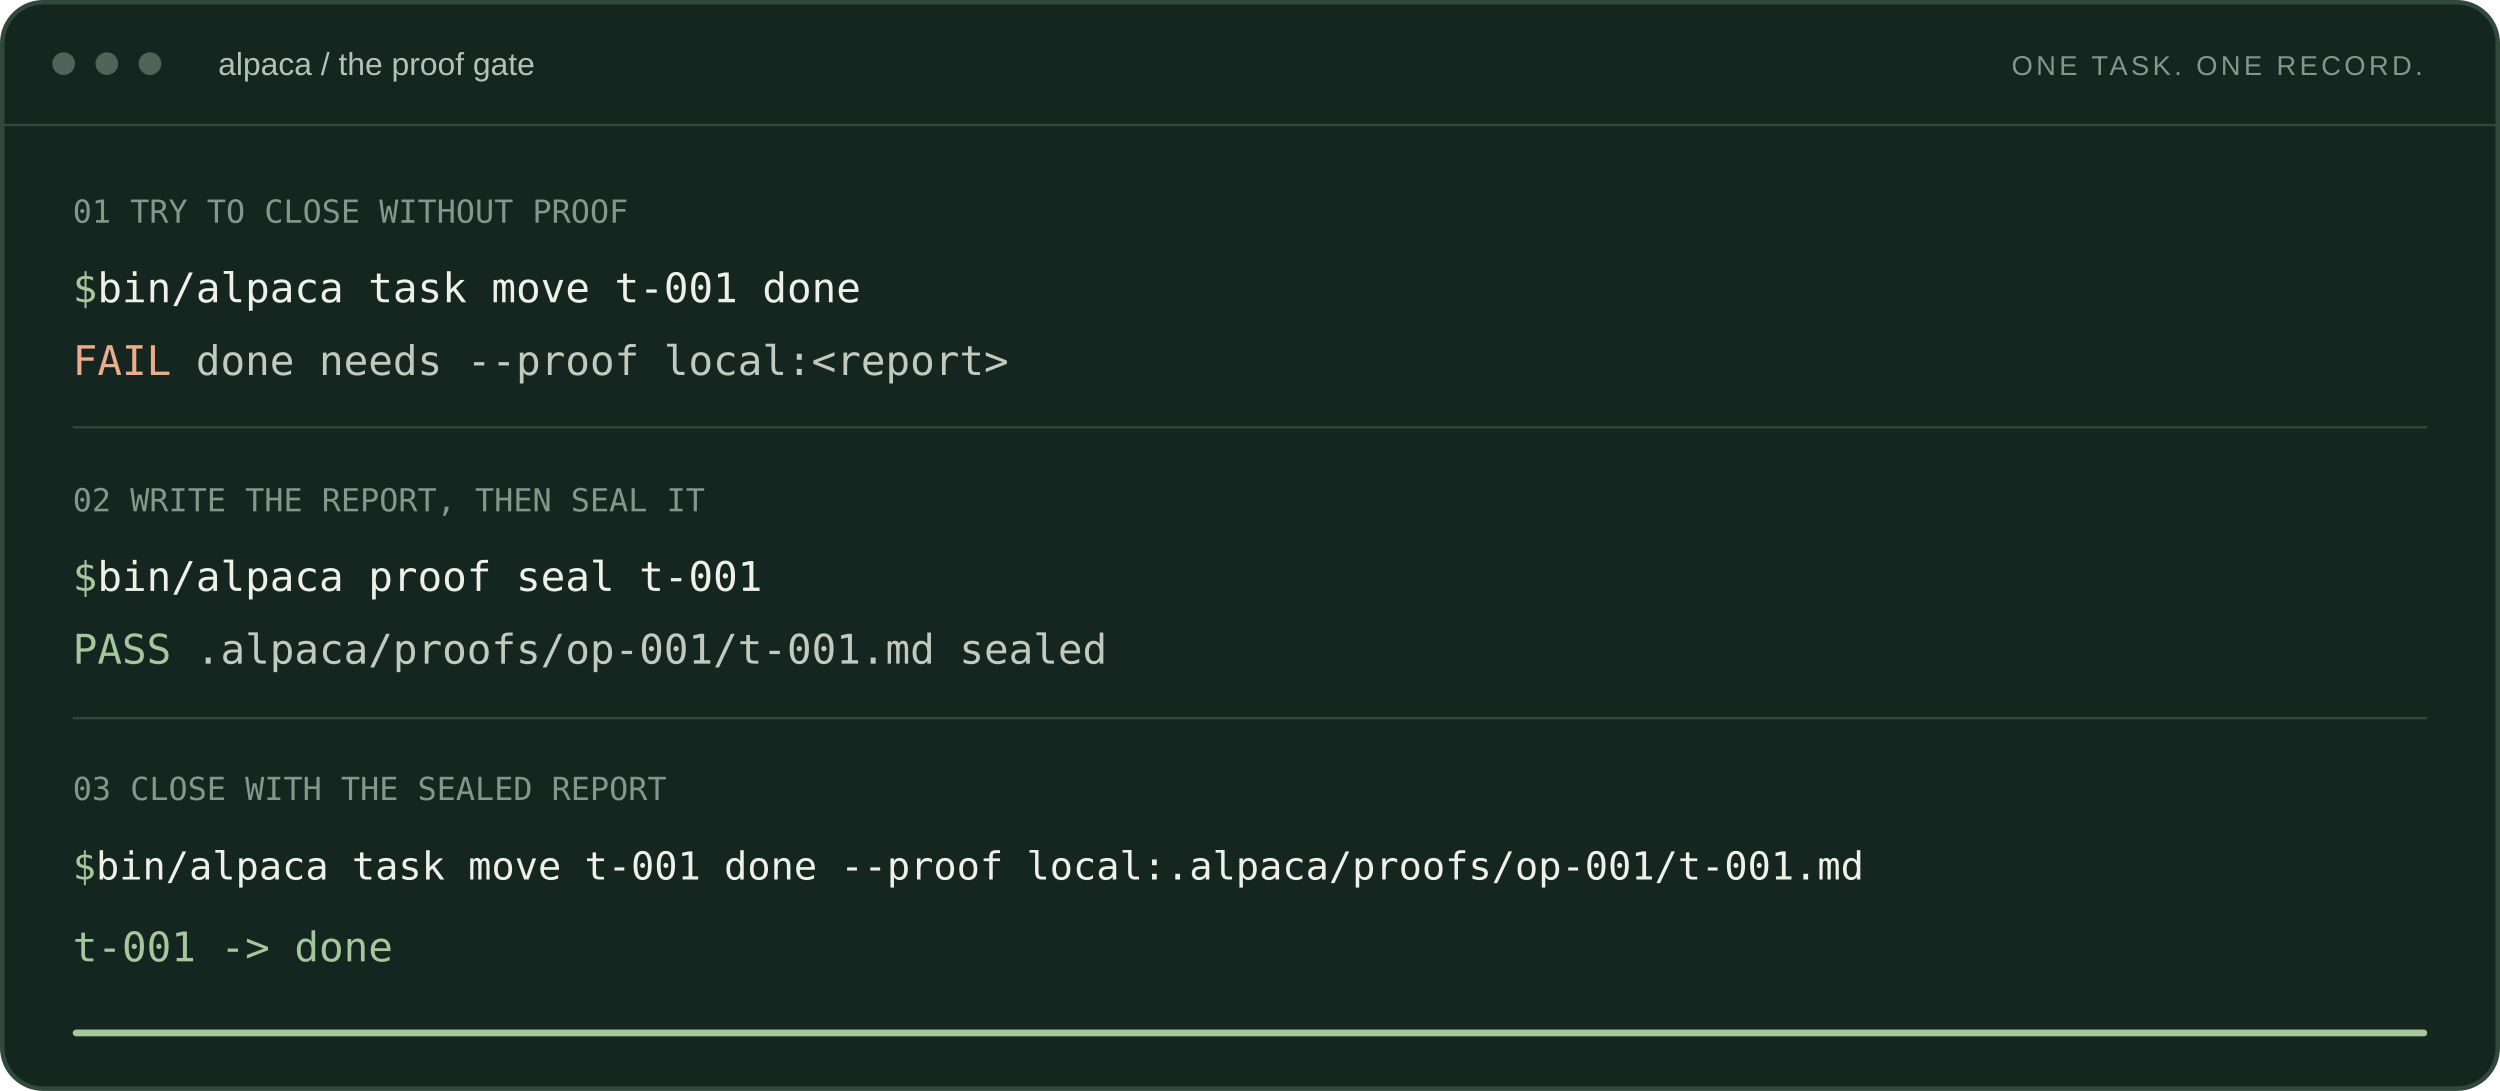
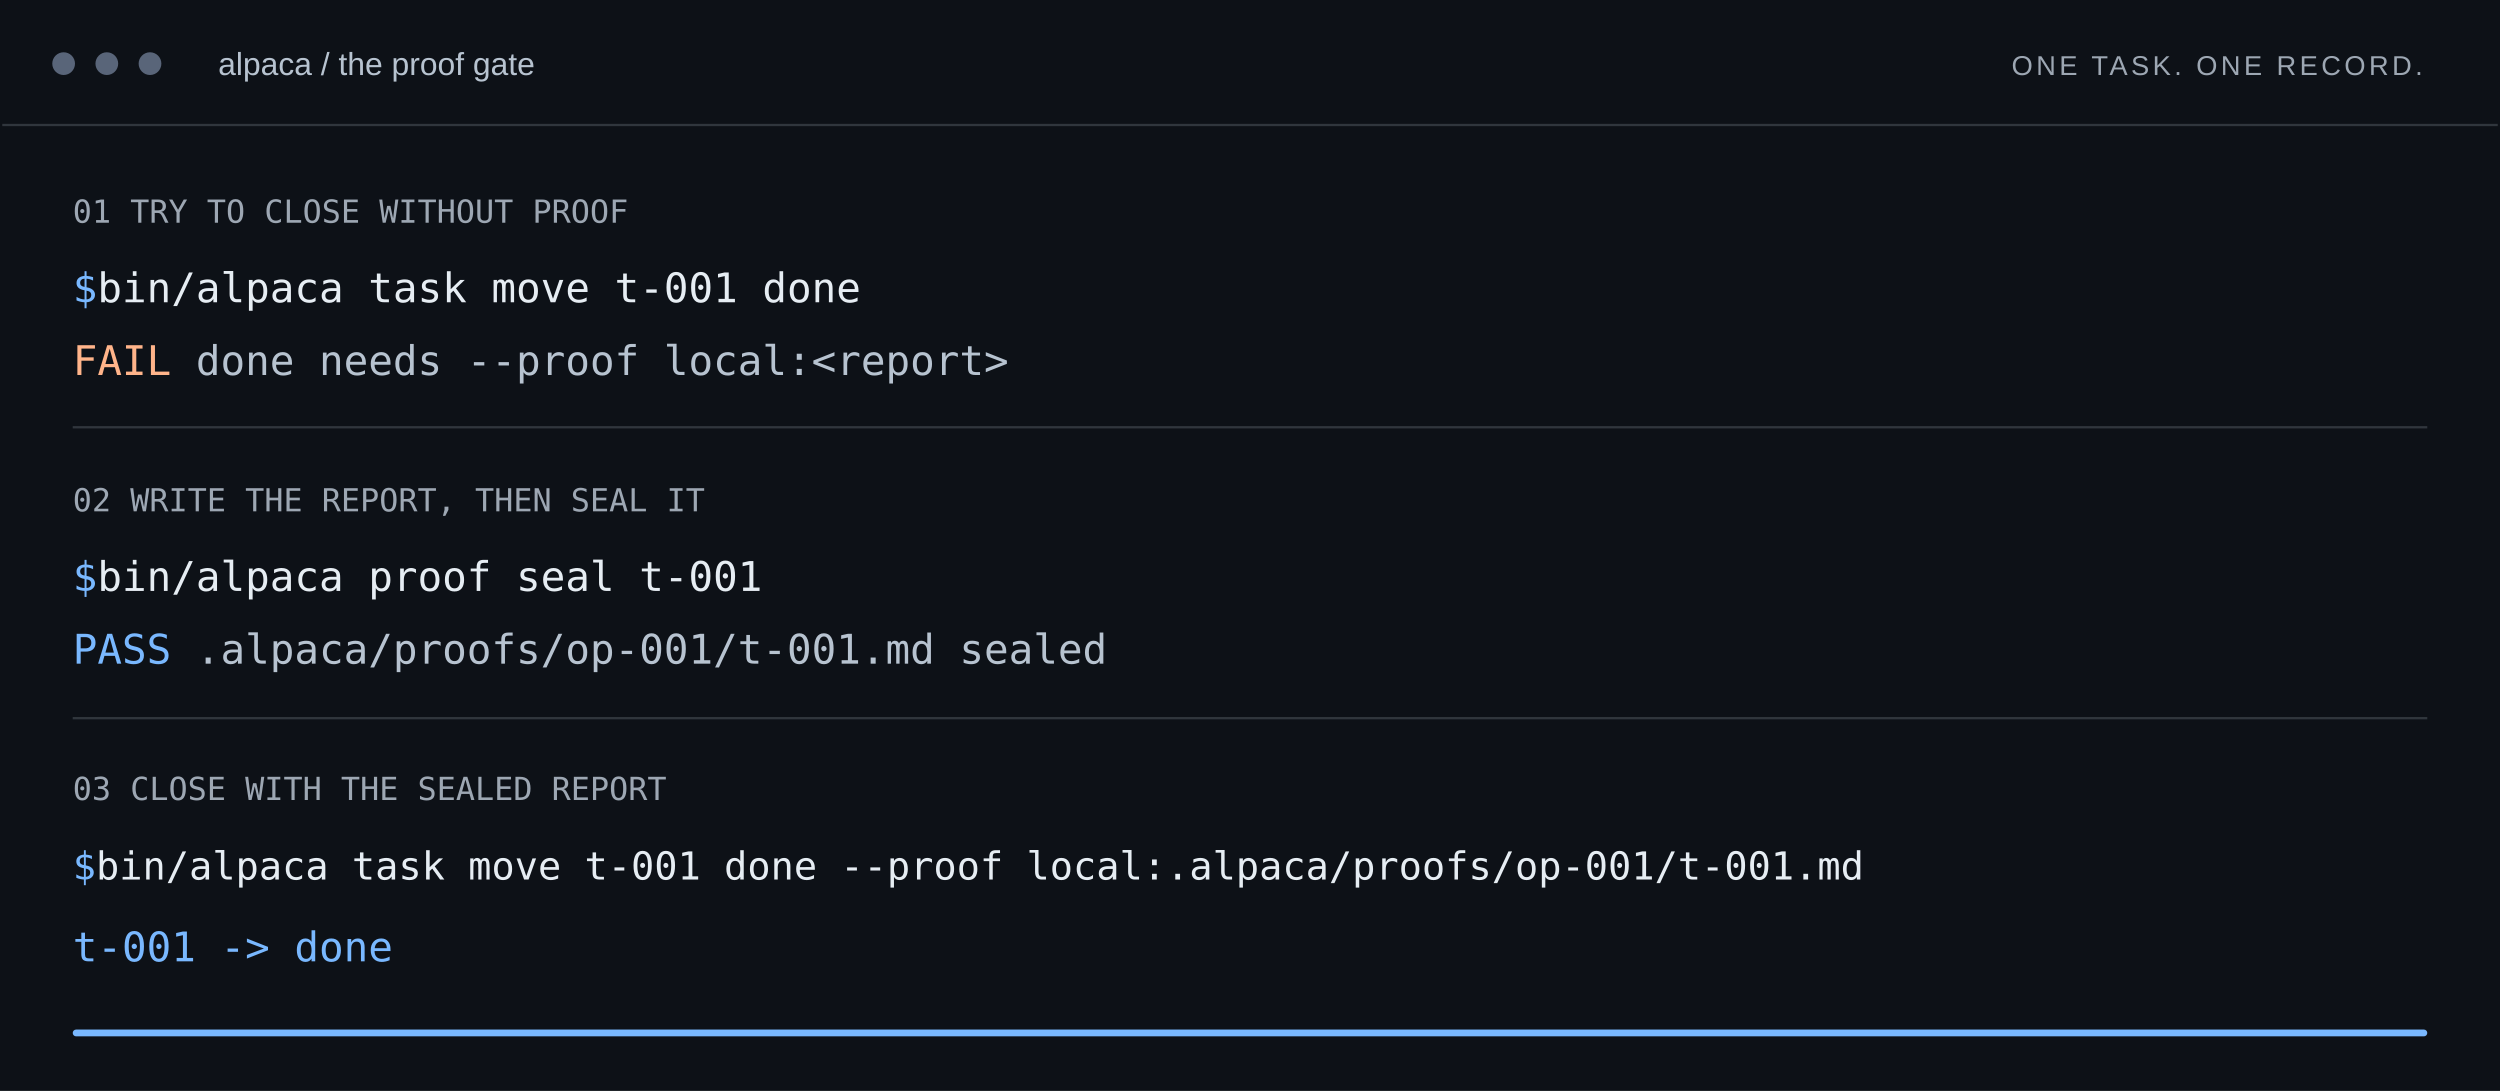
<svg xmlns="http://www.w3.org/2000/svg" width="1100" height="480" viewBox="0 0 1100 480" role="img" aria-labelledby="title desc">
-   <rect x="1" y="1" width="1098" height="478" rx="18" fill="#15251f" stroke="#31483c" stroke-width="2" />
-   <path d="M1 55H1099" stroke="#31483c" />
-   <g fill="#526358">
+   <rect width="1100" height="480" fill="#0d1117" />
+   <path d="M1 55H1099" stroke="#30363d" />
+   <g fill="#596579">
    <circle cx="28" cy="28" r="5" />
    <circle cx="47" cy="28" r="5" />
    <circle cx="66" cy="28" r="5" />
  </g>
  <g font-family="Arial, Helvetica, sans-serif">
-     <text x="96" y="33" fill="#b3c2b5" font-size="14">alpaca / the proof gate</text>
-     <text x="1066" y="33" fill="#829888" font-size="12" text-anchor="end" letter-spacing="1.5">ONE TASK. ONE RECORD.</text>
+     <text x="96" y="33" fill="#b7c3d0" font-size="14">alpaca / the proof gate</text>
+     <text x="1066" y="33" fill="#9da7b3" font-size="12" text-anchor="end" letter-spacing="1.5">ONE TASK. ONE RECORD.</text>
  </g>
  <g font-family="DejaVu Sans Mono, monospace" font-size="18">
    <g id="attempt">
-       <text x="32" y="98" fill="#829888" font-size="14">01  TRY TO CLOSE WITHOUT PROOF</text>
-       <text x="32" y="133" fill="#edf1e7">
-         <tspan fill="#a6c69c">$ </tspan>bin/alpaca task move t-001 done</text>
-       <text x="32" y="165" fill="#edac8c">FAIL <tspan fill="#c1cabc"> done needs --proof local:&lt;report&gt;</tspan>
+       <text x="32" y="98" fill="#9da7b3" font-size="14">01  TRY TO CLOSE WITHOUT PROOF</text>
+       <text x="32" y="133" fill="#e6edf3">
+         <tspan fill="#79b8ff">$ </tspan>bin/alpaca task move t-001 done</text>
+       <text x="32" y="165" fill="#ffb48a">FAIL <tspan fill="#b7c3d0"> done needs --proof local:&lt;report&gt;</tspan>
      </text>
    </g>
-     <path d="M32 188H1068" stroke="#31483c" />
+     <path d="M32 188H1068" stroke="#30363d" />
    <g id="seal">
-       <text x="32" y="225" fill="#829888" font-size="14">02  WRITE THE REPORT, THEN SEAL IT</text>
-       <text x="32" y="260" fill="#edf1e7">
-         <tspan fill="#a6c69c">$ </tspan>bin/alpaca proof seal t-001</text>
-       <text x="32" y="292" fill="#a6c69c">PASS <tspan fill="#c1cabc"> .alpaca/proofs/op-001/t-001.md sealed</tspan>
+       <text x="32" y="225" fill="#9da7b3" font-size="14">02  WRITE THE REPORT, THEN SEAL IT</text>
+       <text x="32" y="260" fill="#e6edf3">
+         <tspan fill="#79b8ff">$ </tspan>bin/alpaca proof seal t-001</text>
+       <text x="32" y="292" fill="#79b8ff">PASS <tspan fill="#b7c3d0"> .alpaca/proofs/op-001/t-001.md sealed</tspan>
      </text>
    </g>
-     <path d="M32 316H1068" stroke="#31483c" />
+     <path d="M32 316H1068" stroke="#30363d" />
    <g id="close">
-       <text x="32" y="352" fill="#829888" font-size="14">03  CLOSE WITH THE SEALED REPORT</text>
-       <text x="32" y="387" fill="#edf1e7" font-size="17">
-         <tspan fill="#a6c69c">$ </tspan>bin/alpaca task move t-001 done --proof local:.alpaca/proofs/op-001/t-001.md</text>
-       <text x="32" y="423" fill="#a6c69c">t-001 -&gt; done</text>
+       <text x="32" y="352" fill="#9da7b3" font-size="14">03  CLOSE WITH THE SEALED REPORT</text>
+       <text x="32" y="387" fill="#e6edf3" font-size="17">
+         <tspan fill="#79b8ff">$ </tspan>bin/alpaca task move t-001 done --proof local:.alpaca/proofs/op-001/t-001.md</text>
+       <text x="32" y="423" fill="#79b8ff">t-001 -&gt; done</text>
    </g>
  </g>
  <g id="progress">
-     <rect x="32" y="453" width="1036" height="3" rx="1.5" fill="#a6c69c" />
+     <rect x="32" y="453" width="1036" height="3" rx="1.5" fill="#79b8ff" />
  </g>
</svg>
